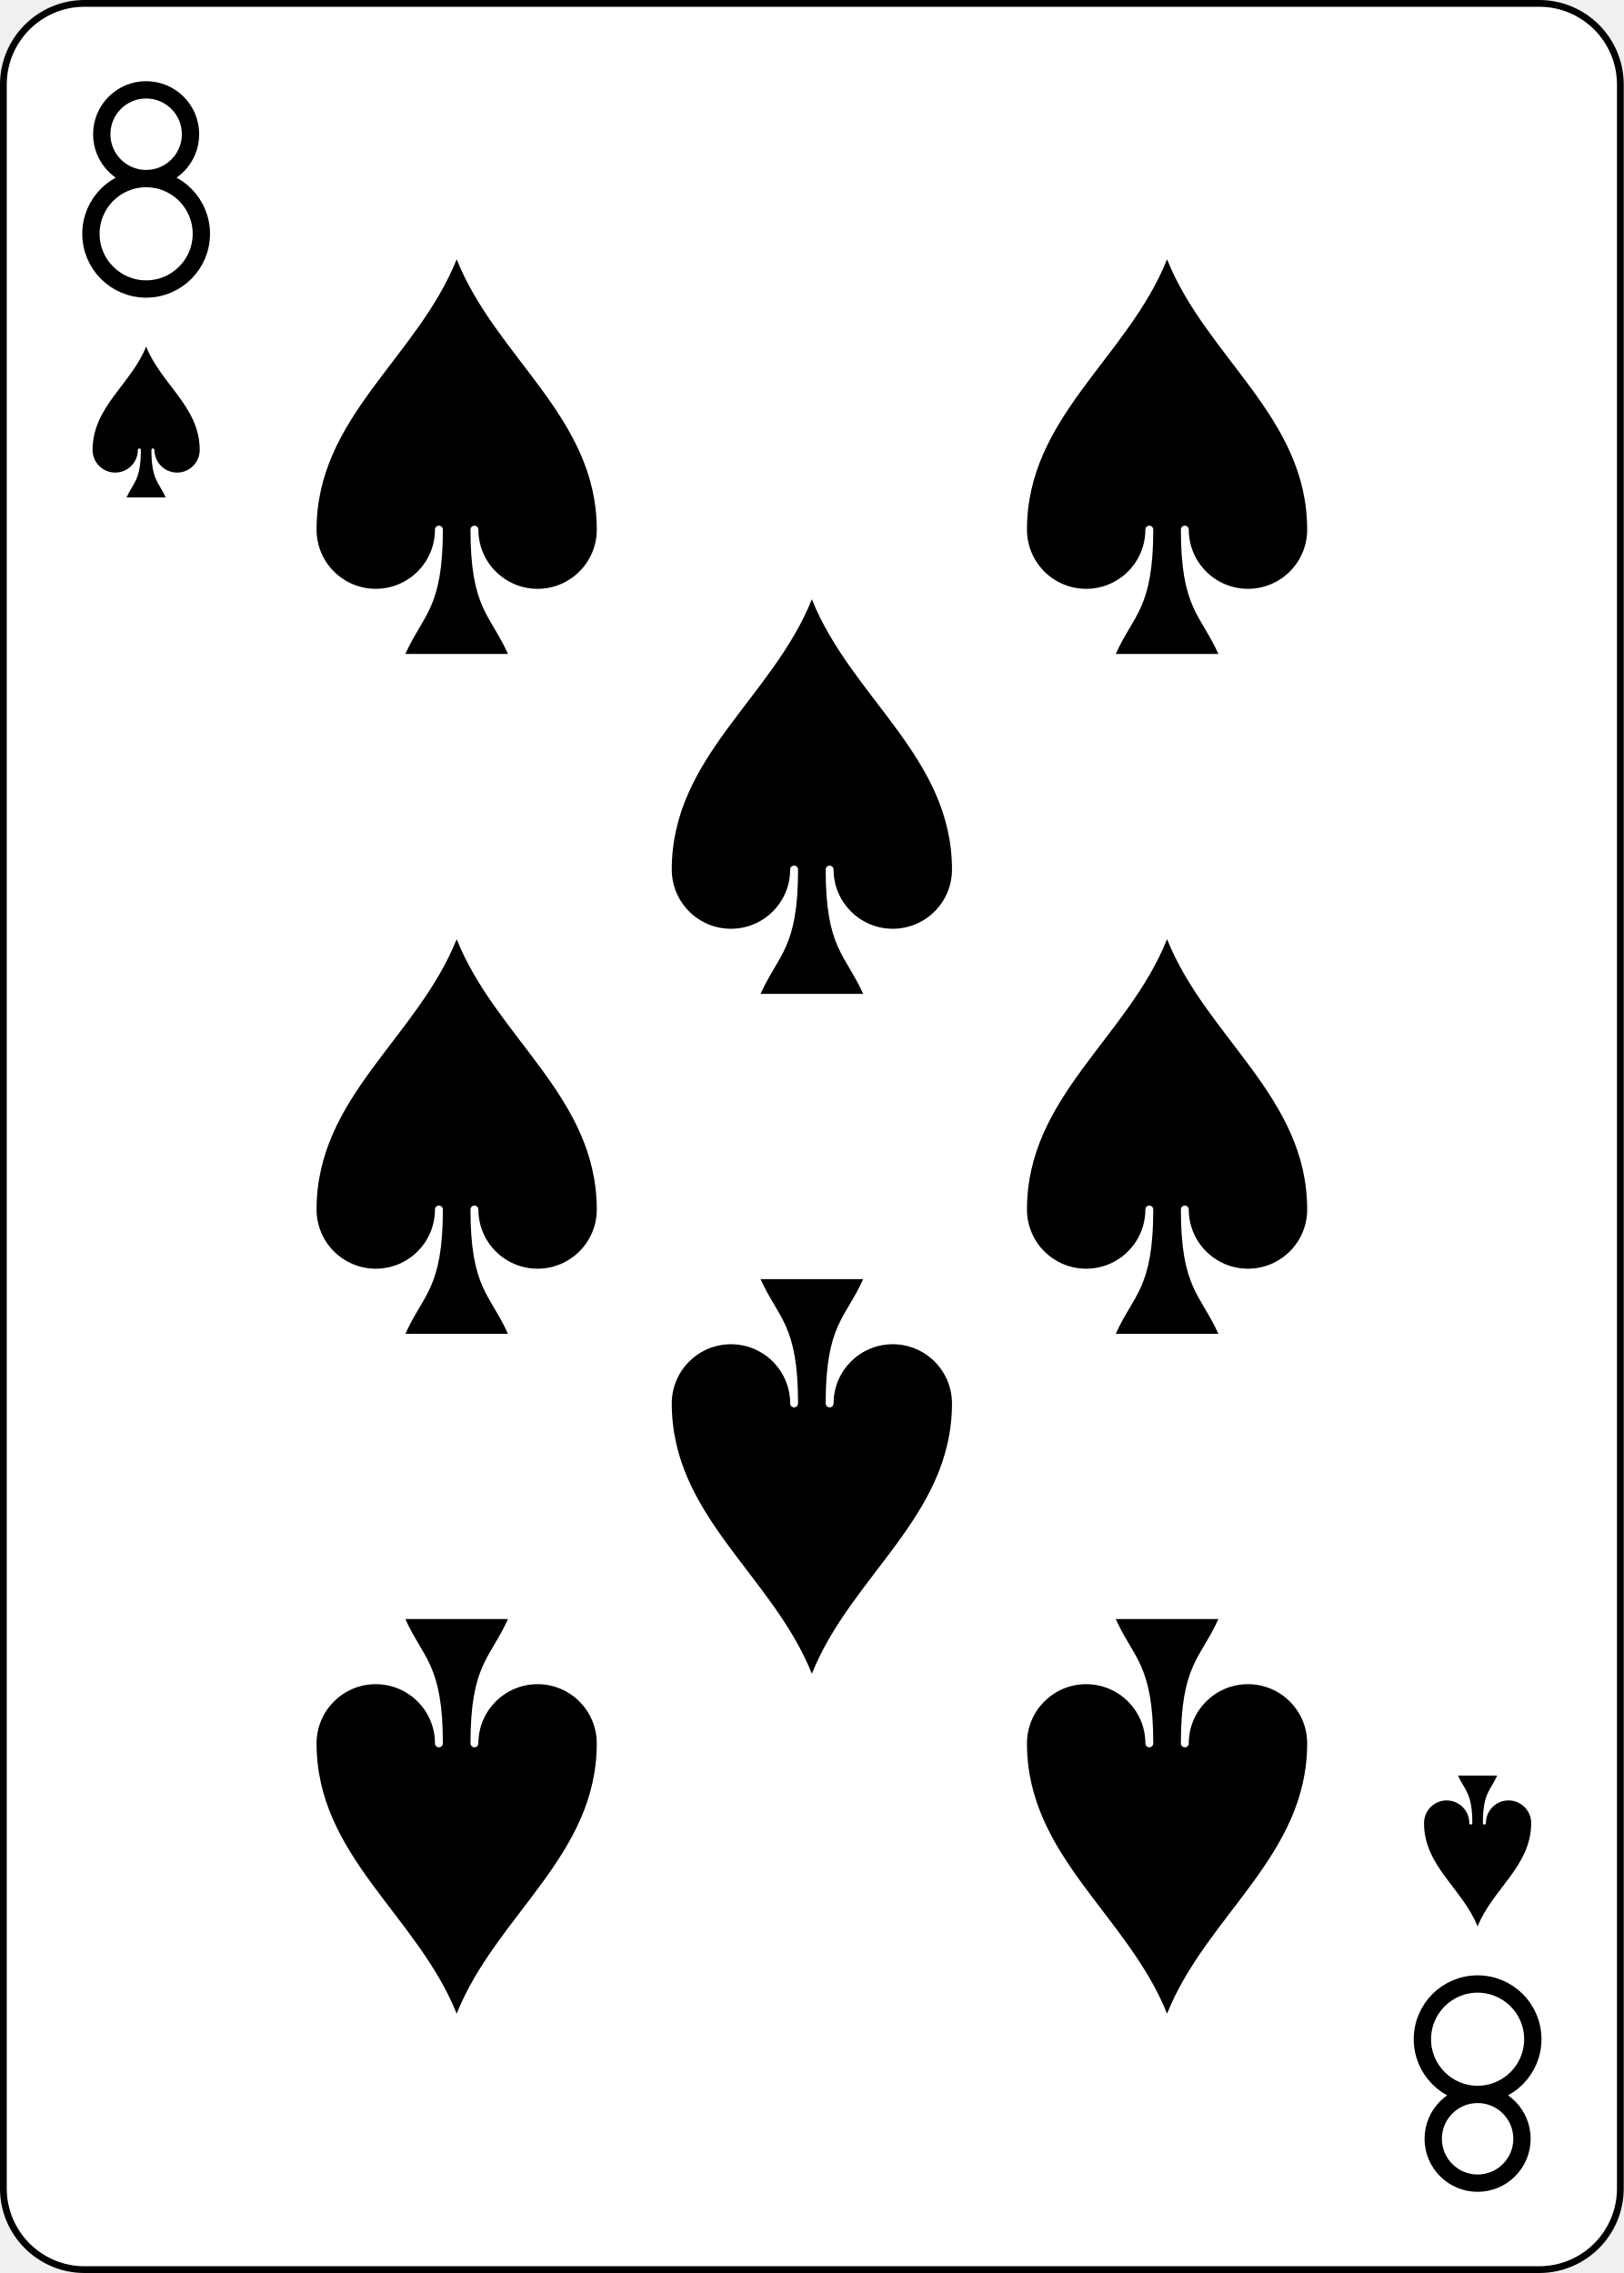
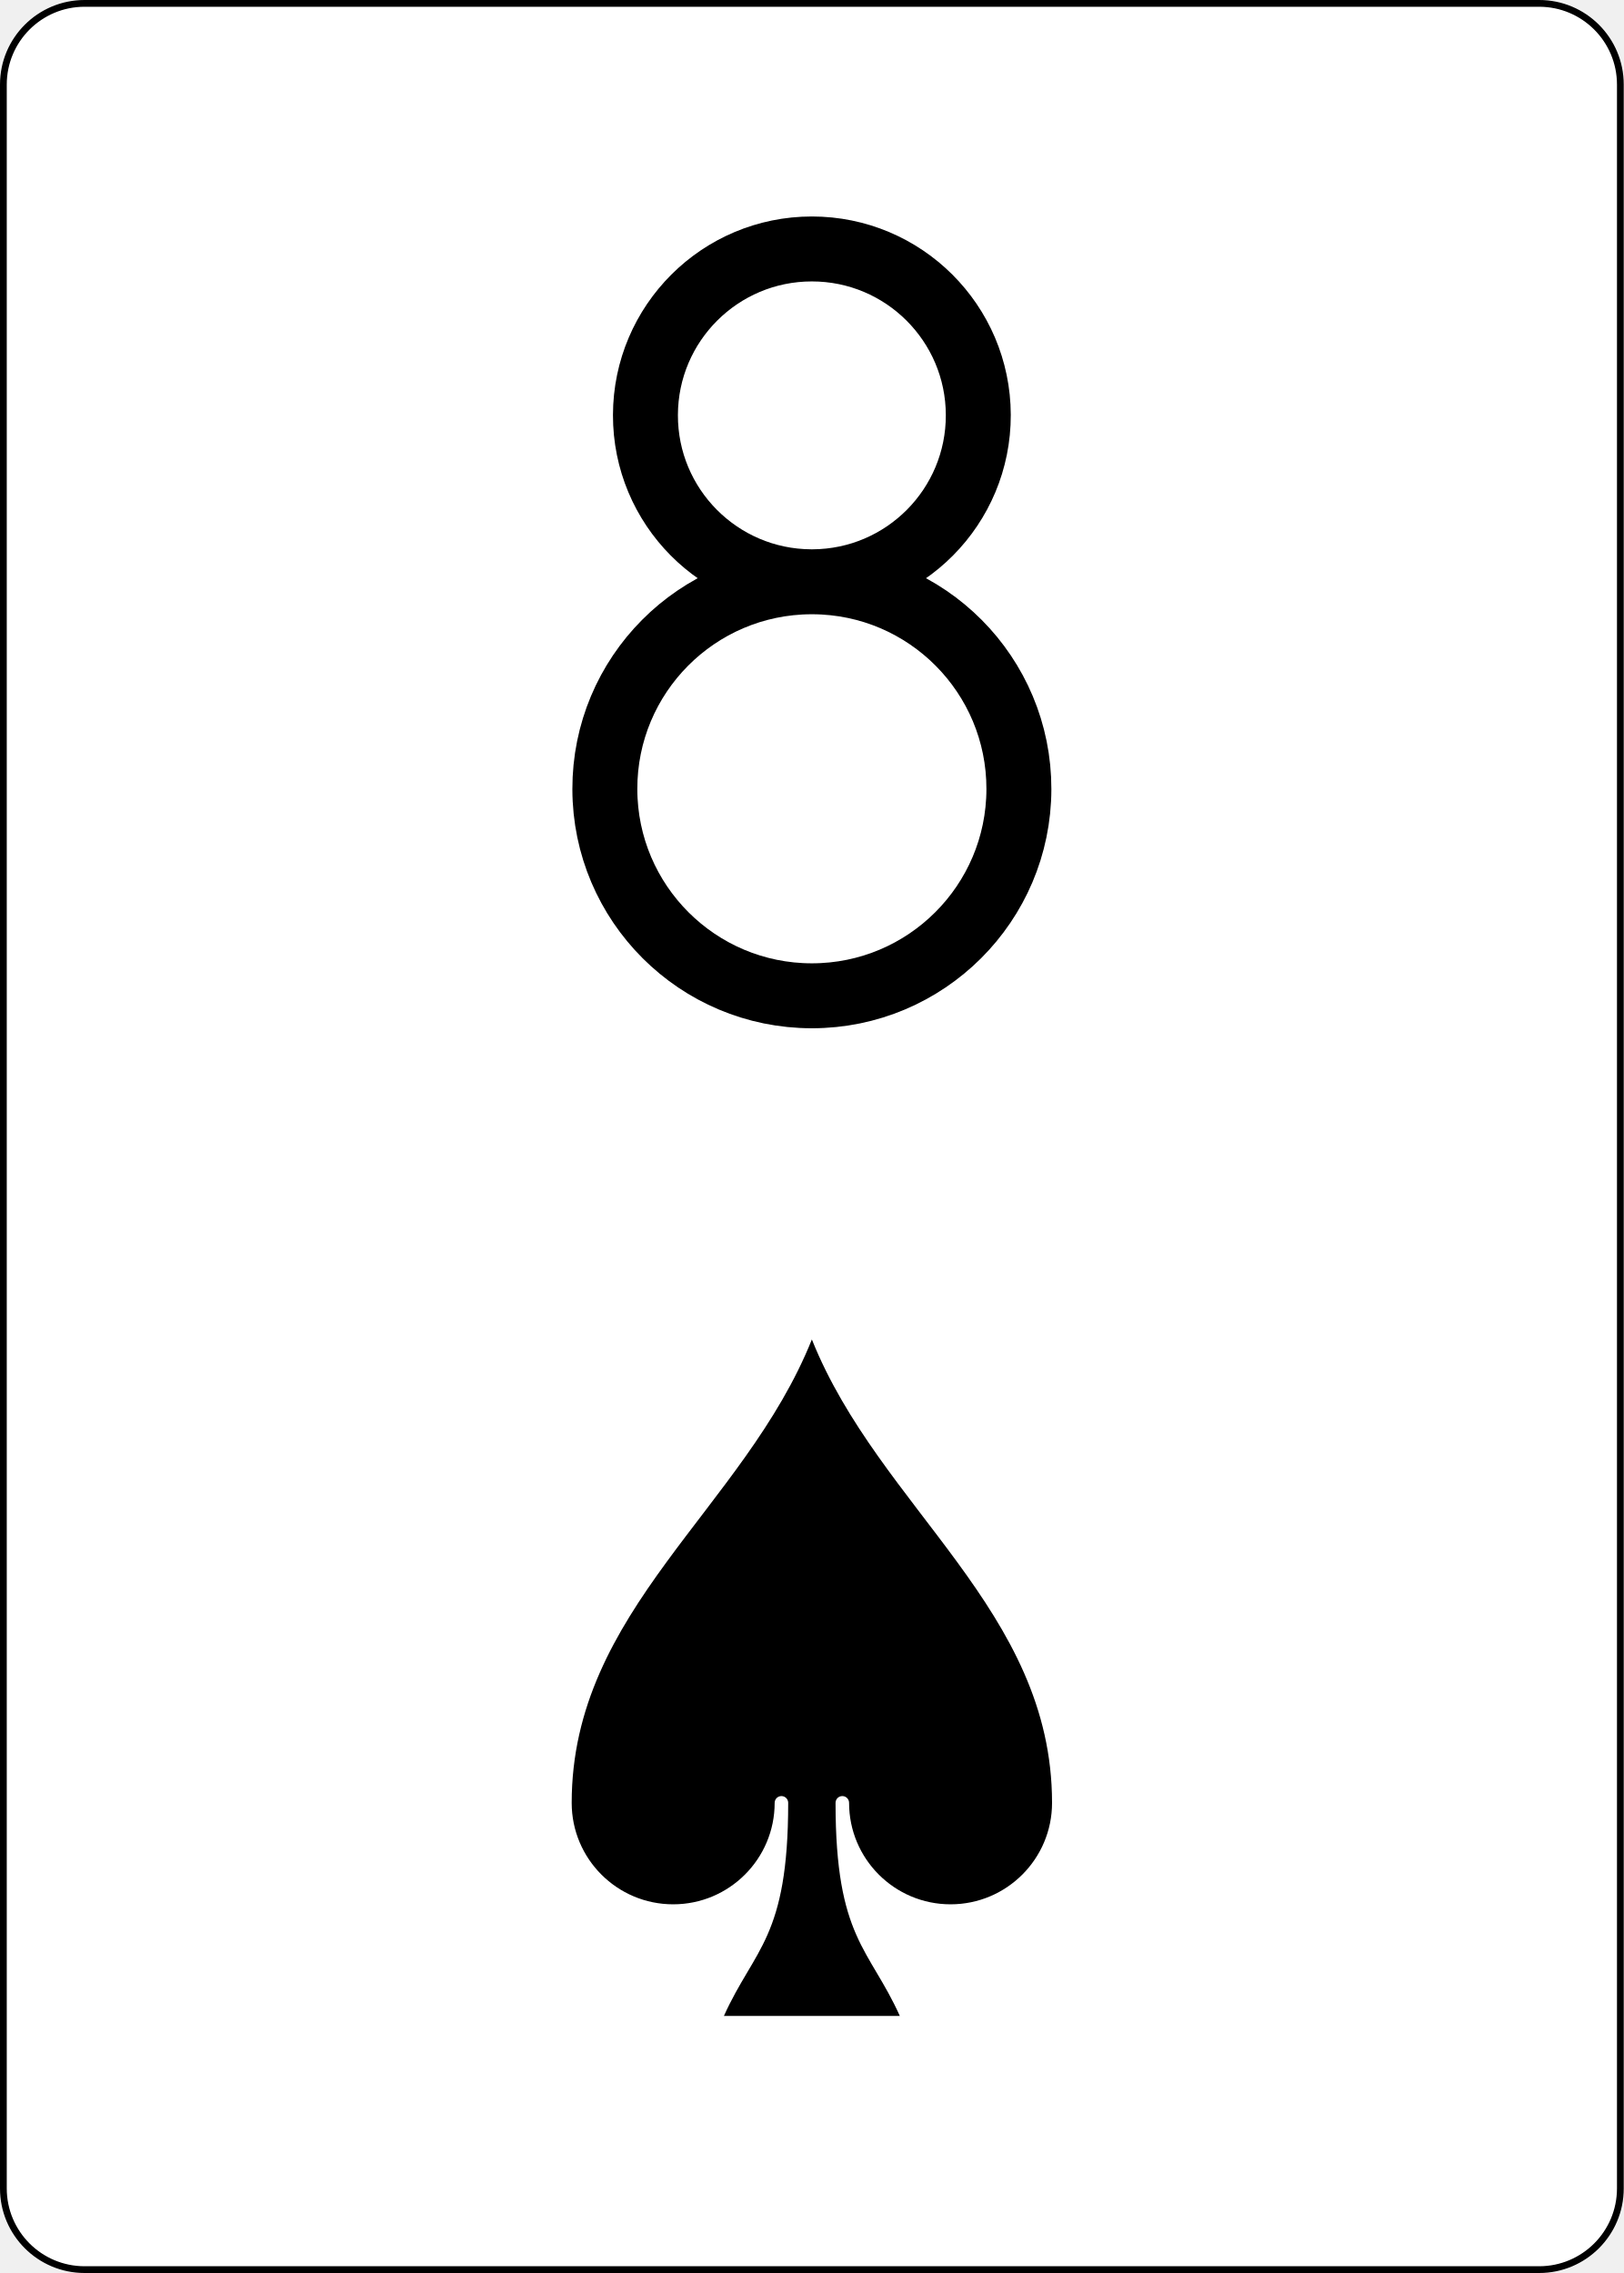
- <svg xmlns="http://www.w3.org/2000/svg" xmlns:xlink="http://www.w3.org/1999/xlink" width="2.5in" height="3.5in" viewBox="-120 -168 240 336" preserveAspectRatio="none" class="card" face="8S">
-   <symbol id="S8" viewBox="-500 -500 1000 1000" preserveAspectRatio="xMinYMid">
+ <svg xmlns="http://www.w3.org/2000/svg" xmlns:xlink="http://www.w3.org/1999/xlink" class="card" face="8S" height="3.5in" preserveAspectRatio="none" viewBox="-120 -168 240 336" width="2.5in">
+   <symbol id="SS8" viewBox="-600 -600 1200 1200" preserveAspectRatio="xMinYMid">
+     <path d="M0 -500C100 -250 355 -100 355 185A150 150 0 0 1 55 185A10 10 0 0 0 35 185C35 385 85 400 130 500L-130 500C-85 400 -35 385 -35 185A10 10 0 0 0 -55 185A150 150 0 0 1 -355 185C-355 -100 -100 -250 0 -500Z" fill="black" />
+   </symbol>
+   <symbol id="VS8" viewBox="-500 -500 1000 1000" preserveAspectRatio="xMinYMid">
    <path d="M-1 -50A205 205 0 1 1 1 -50L-1 -50A255 255 0 1 0 1 -50Z" stroke="black" stroke-width="80" stroke-linecap="square" stroke-miterlimit="1.5" fill="none" />
  </symbol>
-   <symbol id="S" viewBox="-600 -600 1200 1200" preserveAspectRatio="xMinYMid">
-     <path d="M0 -500C100 -250 355 -100 355 185A150 150 0 0 1 55 185A10 10 0 0 0 35 185C35 385 85 400 130 500L-130 500C-85 400 -35 385 -35 185A10 10 0 0 0 -55 185A150 150 0 0 1 -355 185C-355 -100 -100 -250 0 -500Z" fill="black" />
-   </symbol>
  <rect width="239" height="335" x="-119.5" y="-167.5" rx="12" ry="12" fill="white" stroke="black" />
-   <use xlink:href="#S" height="70" width="70" x="-87.501" y="-35" />
-   <use xlink:href="#S" height="70" width="70" x="17.501" y="-35" />
-   <use xlink:href="#S8" height="32" width="32" x="-114.4" y="-156" />
-   <use xlink:href="#S" height="26.769" width="26.769" x="-111.784" y="-119" />
-   <use xlink:href="#S" height="70" width="70" x="-87.501" y="-135.501" />
-   <use xlink:href="#S" height="70" width="70" x="17.501" y="-135.501" />
-   <use xlink:href="#S" height="70" width="70" x="-35" y="-85.25" />
-   <g transform="rotate(180)">
-     <use xlink:href="#S8" height="32" width="32" x="-114.4" y="-156" />
-     <use xlink:href="#S" height="26.769" width="26.769" x="-111.784" y="-119" />
-     <use xlink:href="#S" height="70" width="70" x="-87.501" y="-135.501" />
-     <use xlink:href="#S" height="70" width="70" x="17.501" y="-135.501" />
-     <use xlink:href="#S" height="70" width="70" x="-35" y="-85.25" />
-   </g>
+   <use xlink:href="#VS8" height="120" x="-60" y="-136" />
+   <use xlink:href="#SS8" height="120" x="-60" y="20" />
+   <g transform="rotate(180)" />
</svg>
